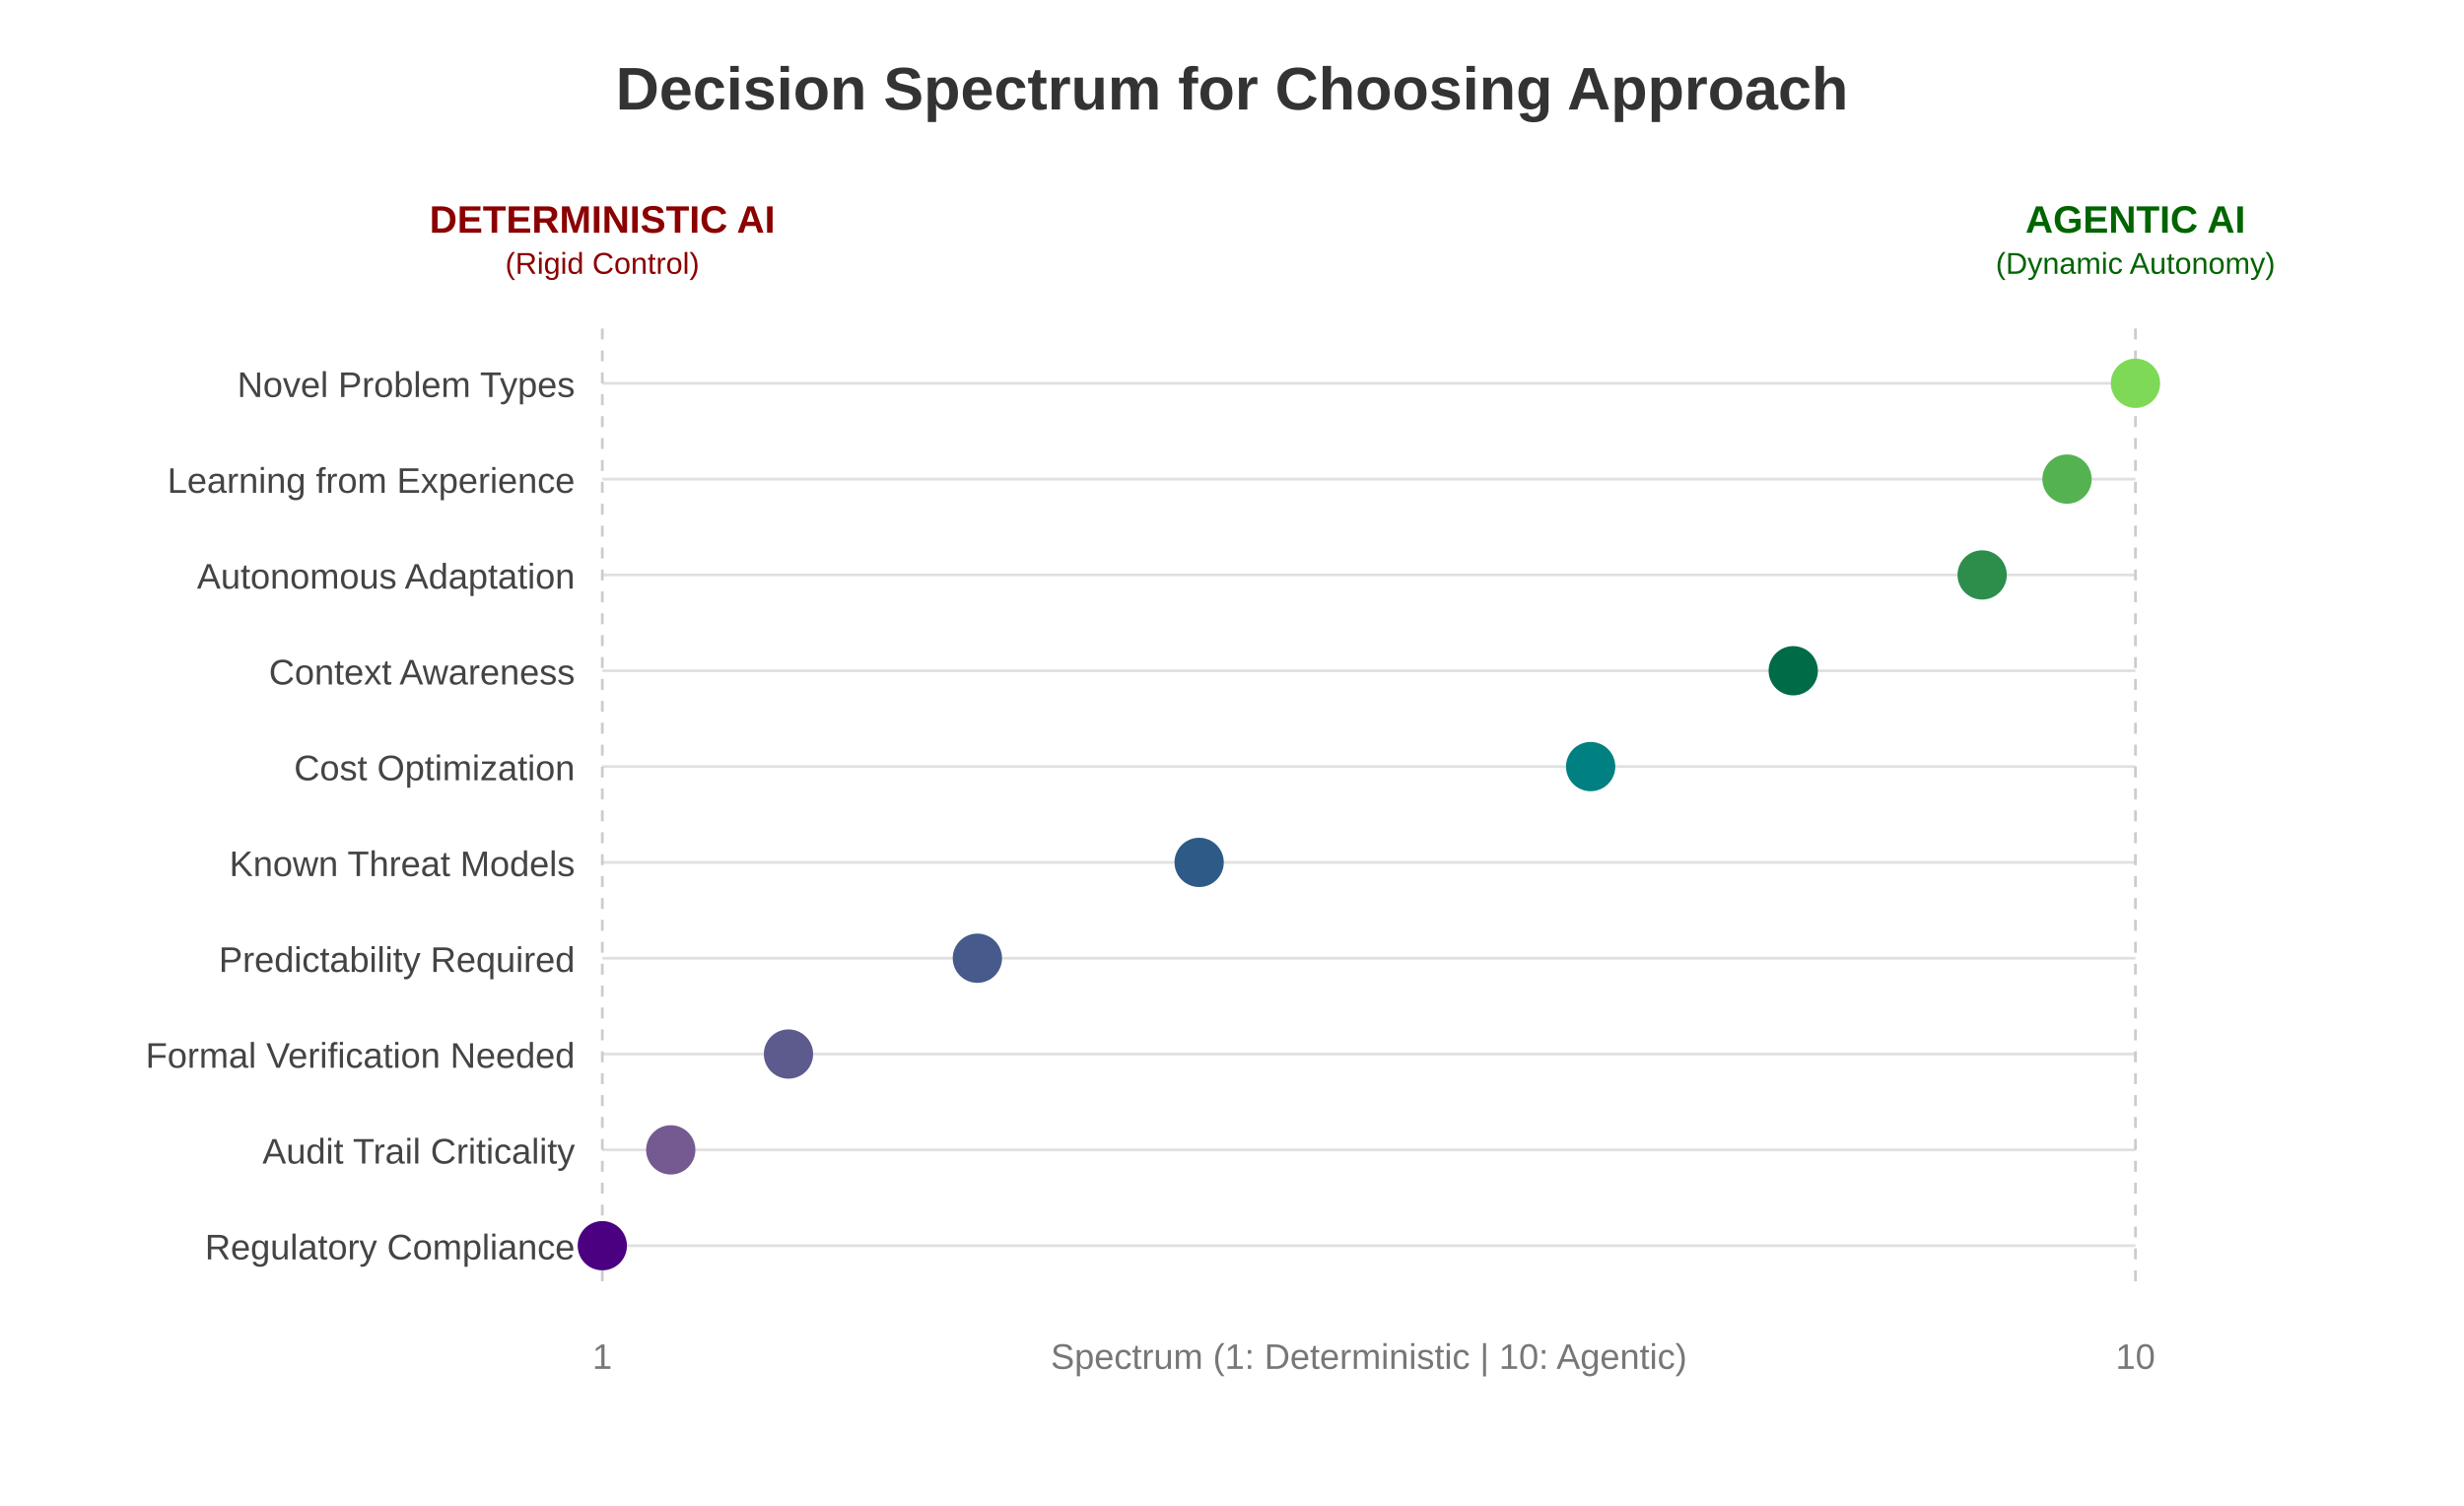
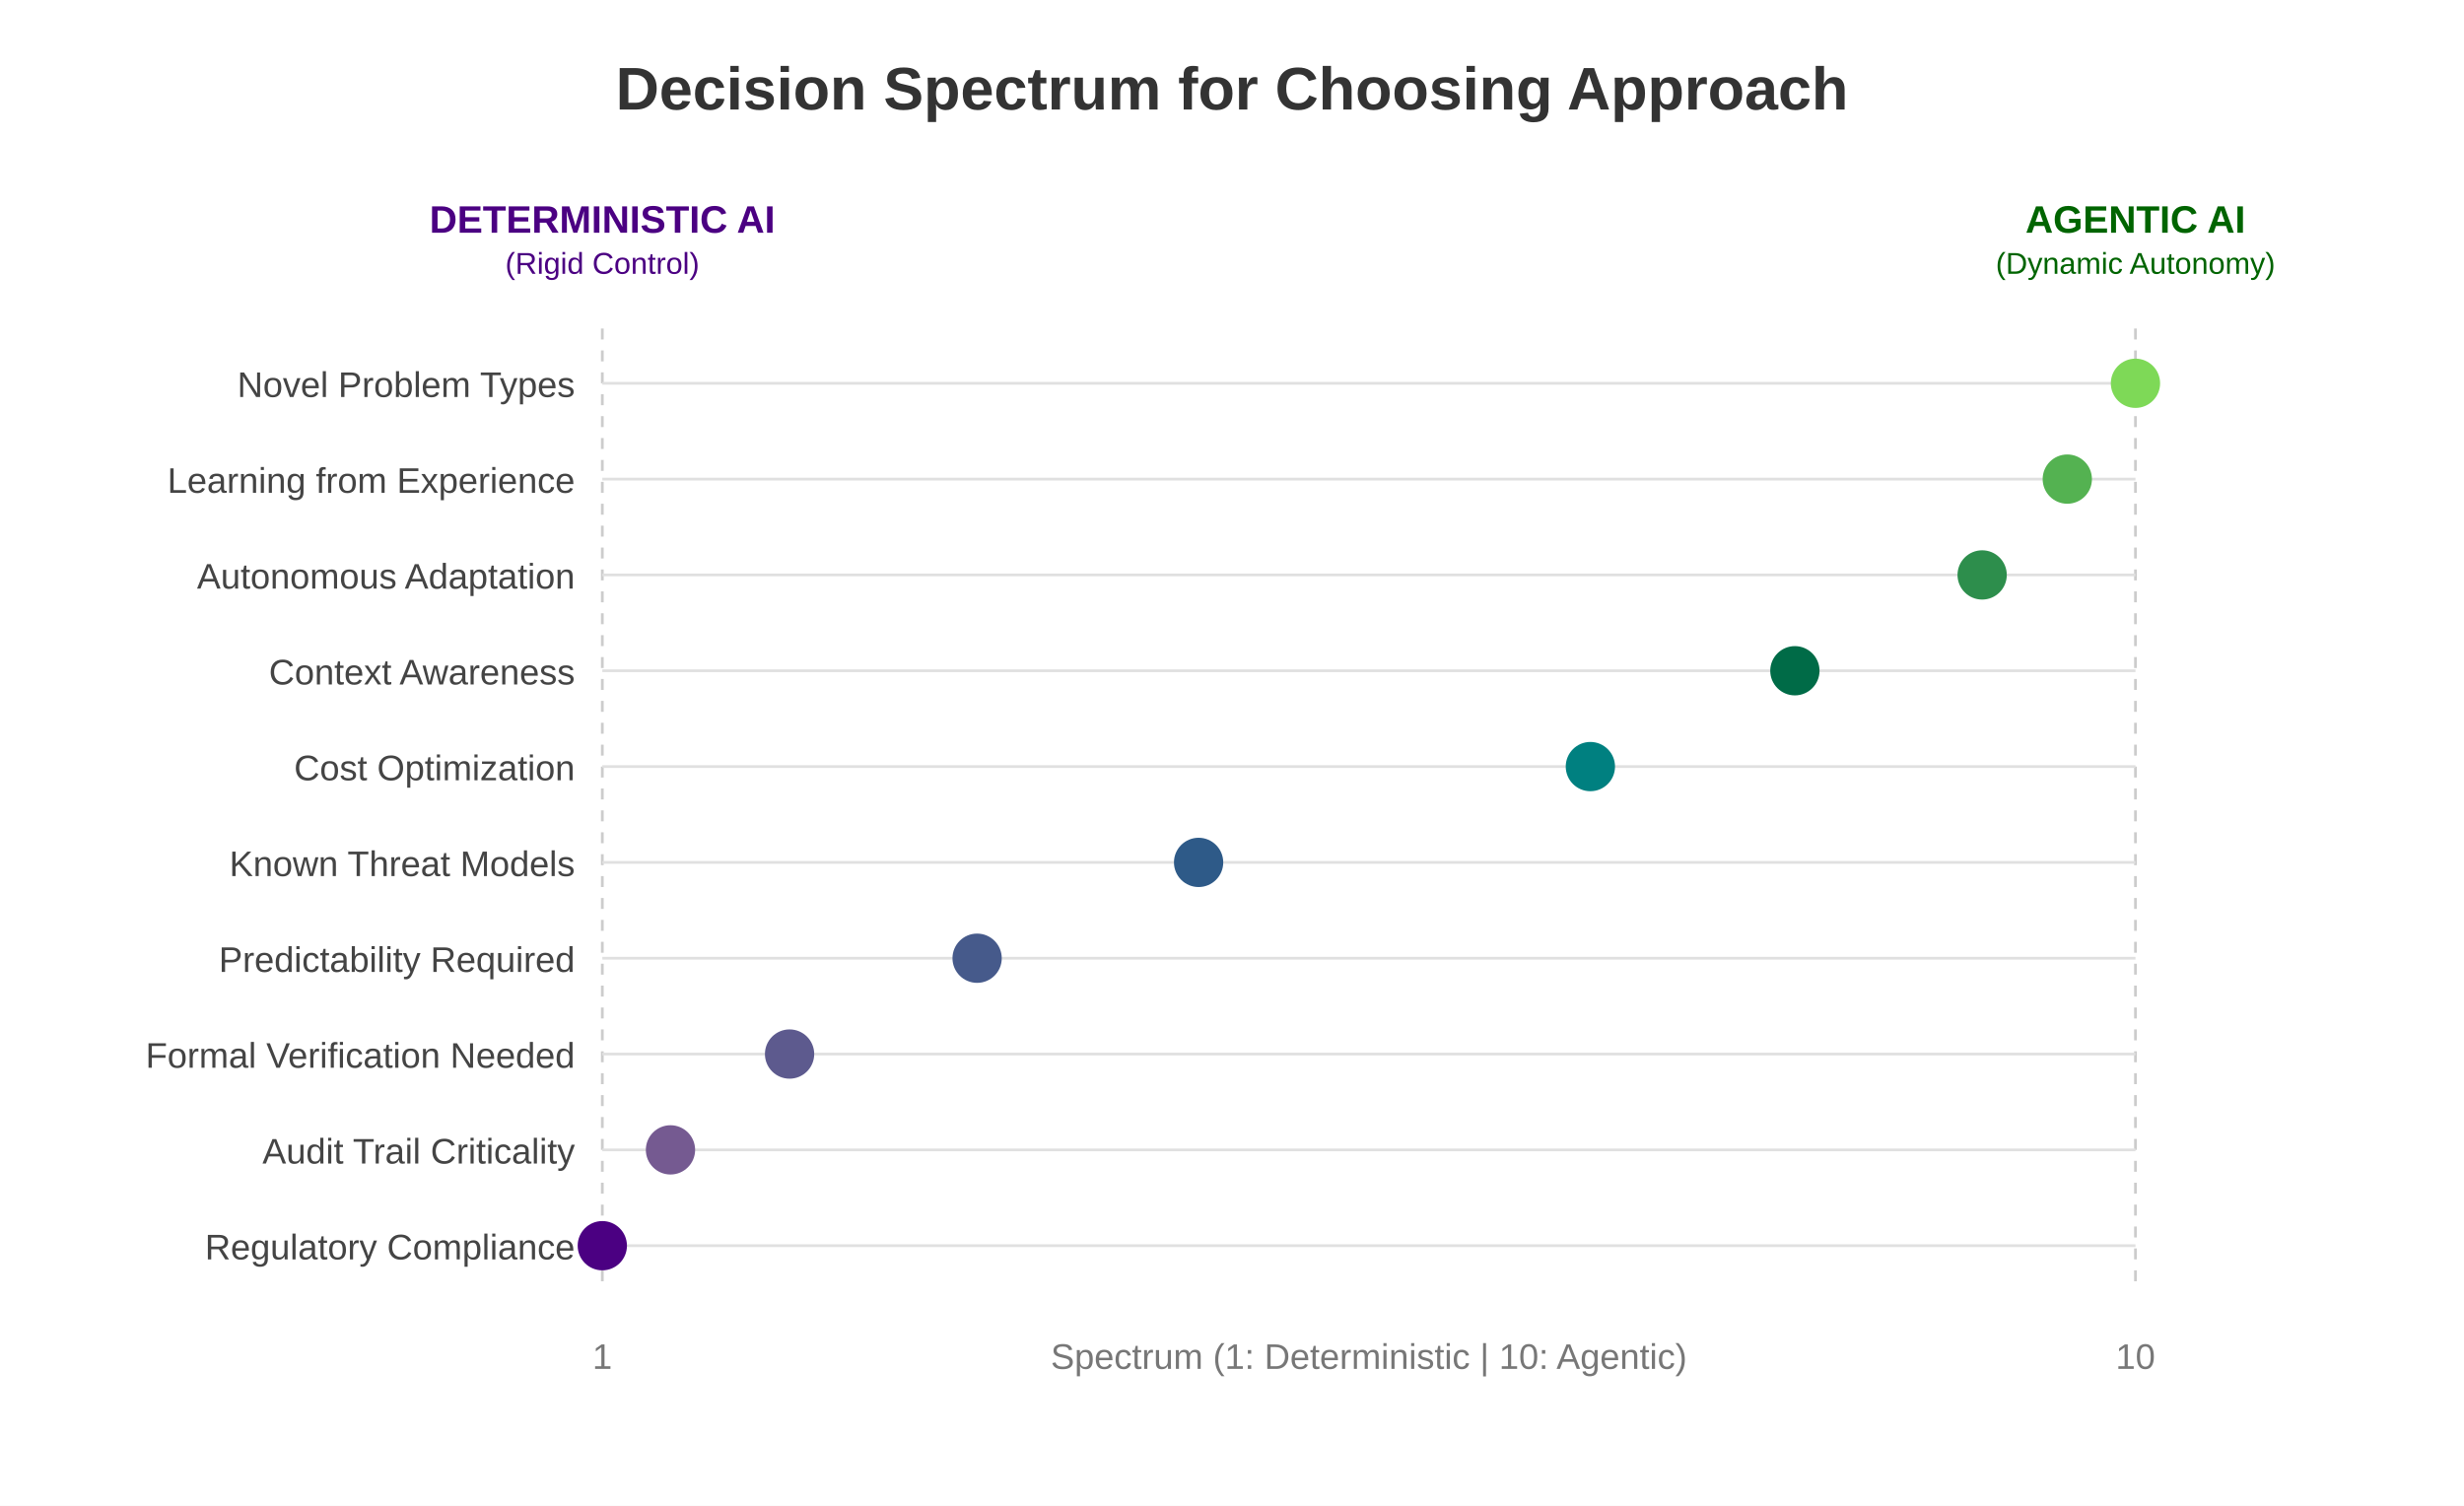
<svg xmlns="http://www.w3.org/2000/svg" width="900" height="550" viewBox="0 0 900 550">
  <rect width="900" height="550" fill="#ffffff" />
-   <text x="450" y="40" font-family="Arial, sans-serif" font-size="22" font-weight="bold" text-anchor="middle" fill="#333">Decision Spectrum for Choosing Approach</text>
-   <text x="220" y="85" font-family="Arial, sans-serif" font-size="14" font-weight="bold" text-anchor="middle" fill="#8b0000">DETERMINISTIC AI</text>
-   <text x="220" y="100" font-family="Arial, sans-serif" font-size="11" text-anchor="middle" fill="#8b0000">(Rigid Control)</text>
+   <text x="450.0" y="40" font-family="Arial, sans-serif" font-size="22" font-weight="bold" text-anchor="middle" fill="#333">Decision Spectrum for Choosing Approach</text>
+   <text x="220" y="85" font-family="Arial, sans-serif" font-size="14" font-weight="bold" text-anchor="middle" fill="#4b0082">DETERMINISTIC AI</text>
+   <text x="220" y="100" font-family="Arial, sans-serif" font-size="11" text-anchor="middle" fill="#4b0082">(Rigid Control)</text>
  <text x="780" y="85" font-family="Arial, sans-serif" font-size="14" font-weight="bold" text-anchor="middle" fill="#006400">AGENTIC AI</text>
  <text x="780" y="100" font-family="Arial, sans-serif" font-size="11" text-anchor="middle" fill="#006400">(Dynamic Autonomy)</text>
+   <g stroke="#cccccc" stroke-dasharray="4">
+     <line x1="220" y1="120" x2="220" y2="470" />
+     <line x1="780" y1="120" x2="780" y2="470" />
+   </g>
  <g stroke="#e0e0e0" stroke-width="1">
    <line x1="220" y1="140" x2="780" y2="140" />
    <line x1="220" y1="175" x2="780" y2="175" />
    <line x1="220" y1="210" x2="780" y2="210" />
    <line x1="220" y1="245" x2="780" y2="245" />
    <line x1="220" y1="280" x2="780" y2="280" />
    <line x1="220" y1="315" x2="780" y2="315" />
    <line x1="220" y1="350" x2="780" y2="350" />
    <line x1="220" y1="385" x2="780" y2="385" />
    <line x1="220" y1="420" x2="780" y2="420" />
    <line x1="220" y1="455" x2="780" y2="455" />
-   </g>
-   <g stroke="#cccccc" stroke-dasharray="4">
-     <line x1="220" y1="120" x2="220" y2="470" />
-     <line x1="780" y1="120" x2="780" y2="470" />
  </g>
  <g font-family="Arial, sans-serif" font-size="13" fill="#444">
    <text x="210" y="145" text-anchor="end">Novel Problem Types</text>
    <text x="210" y="180" text-anchor="end">Learning from Experience</text>
    <text x="210" y="215" text-anchor="end">Autonomous Adaptation</text>
    <text x="210" y="250" text-anchor="end">Context Awareness</text>
    <text x="210" y="285" text-anchor="end">Cost Optimization</text>
    <text x="210" y="320" text-anchor="end">Known Threat Models</text>
    <text x="210" y="355" text-anchor="end">Predictability Required</text>
    <text x="210" y="390" text-anchor="end">Formal Verification Needed</text>
    <text x="210" y="425" text-anchor="end">Audit Trail Criticality</text>
    <text x="210" y="460" text-anchor="end">Regulatory Compliance</text>
  </g>
-   <circle cx="780" cy="140" r="9" fill="#7ed957" />
-   <circle cx="755" cy="175" r="9" fill="#54b251" />
-   <circle cx="724" cy="210" r="9" fill="#2d8e4c" />
-   <circle cx="655" cy="245" r="9" fill="#006b47" />
-   <circle cx="581" cy="280" r="9" fill="#008080" />
-   <circle cx="438" cy="315" r="9" fill="#2e5a88" />
-   <circle cx="357" cy="350" r="9" fill="#465a8b" />
-   <circle cx="288" cy="385" r="9" fill="#5d5a8e" />
-   <circle cx="245" cy="420" r="9" fill="#755a91" />
-   <circle cx="220" cy="455" r="9" fill="#4b0082" />
+   <circle cx="780.0" cy="140" r="9" fill="#7ed957" />
+   <circle cx="755.1" cy="175" r="9" fill="#54b251" />
+   <circle cx="724.0" cy="210" r="9" fill="#2d8e4c" />
+   <circle cx="655.6" cy="245" r="9" fill="#006b47" />
+   <circle cx="580.9" cy="280" r="9" fill="#008080" />
+   <circle cx="437.8" cy="315" r="9" fill="#2e5a88" />
+   <circle cx="356.9" cy="350" r="9" fill="#465a8b" />
+   <circle cx="288.4" cy="385" r="9" fill="#5d5a8e" />
+   <circle cx="244.9" cy="420" r="9" fill="#755a91" />
+   <circle cx="220.0" cy="455" r="9" fill="#4b0082" />
  <g font-family="Arial, sans-serif" font-size="13" fill="#777" text-anchor="middle">
    <text x="220" y="500">1</text>
-     <text x="500" y="500">Spectrum (1: Deterministic | 10: Agentic)</text>
+     <text x="500.0" y="500">Spectrum (1: Deterministic | 10: Agentic)</text>
    <text x="780" y="500">10</text>
  </g>
</svg>
